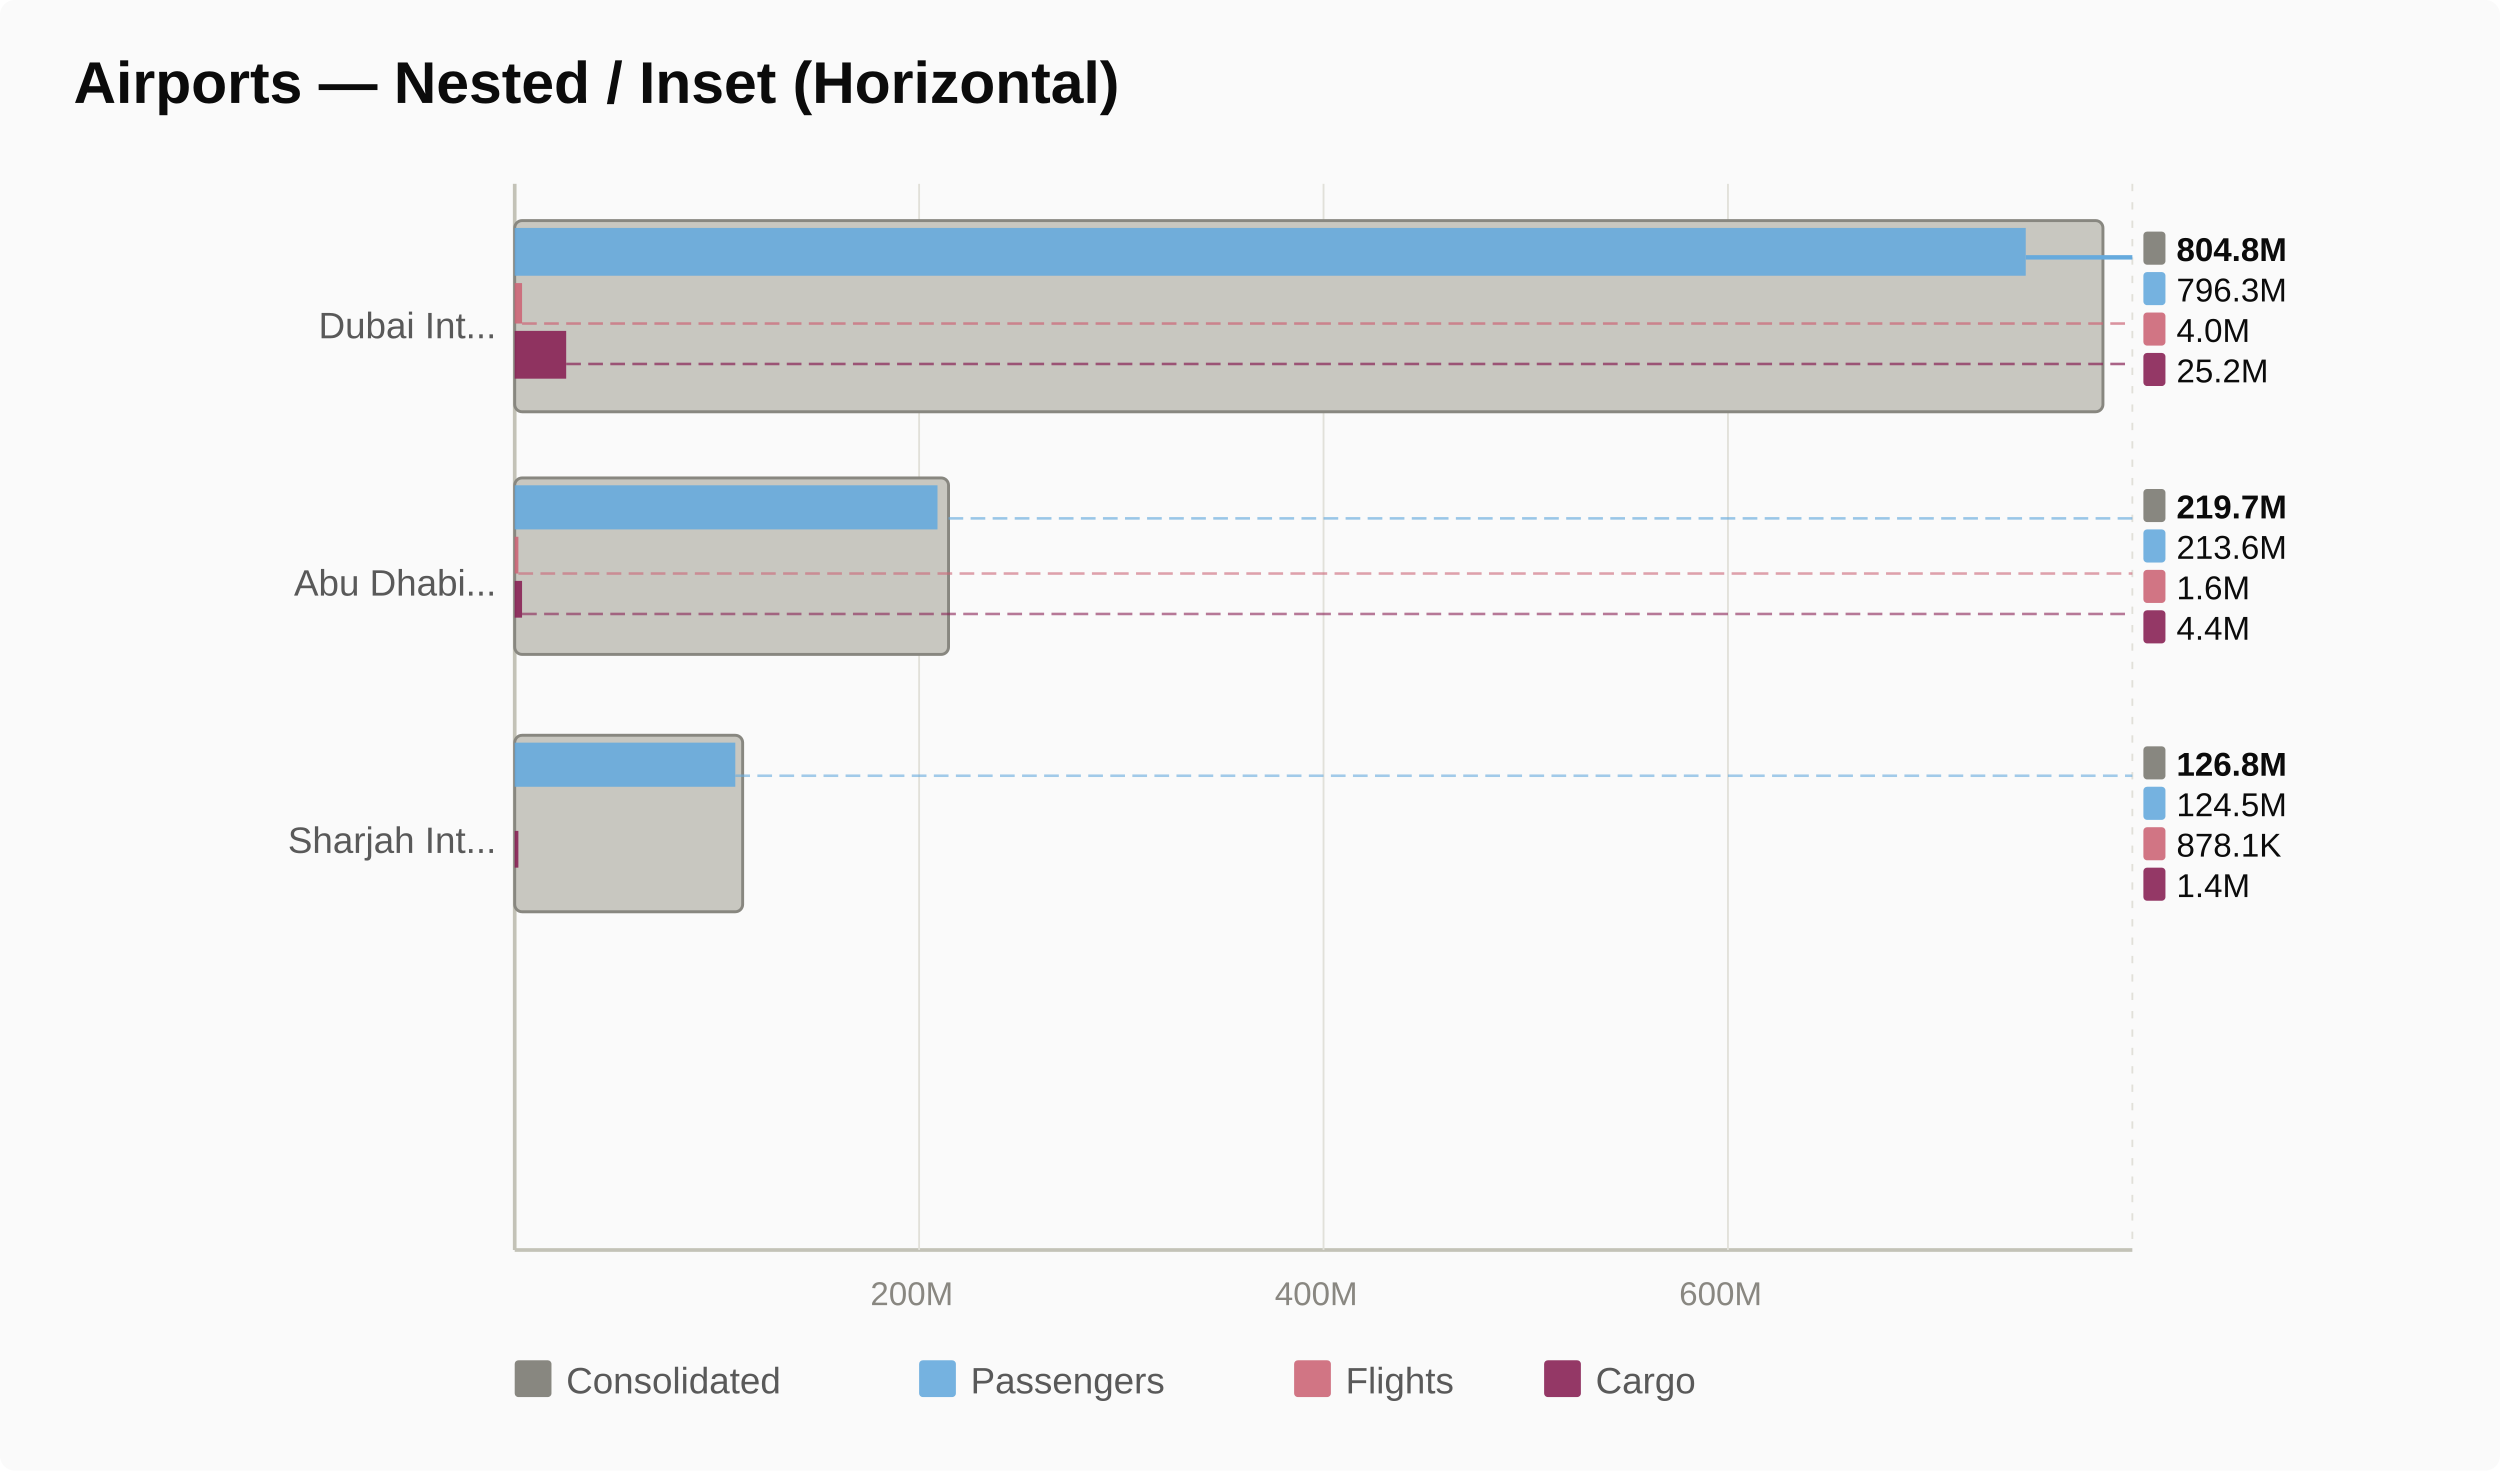
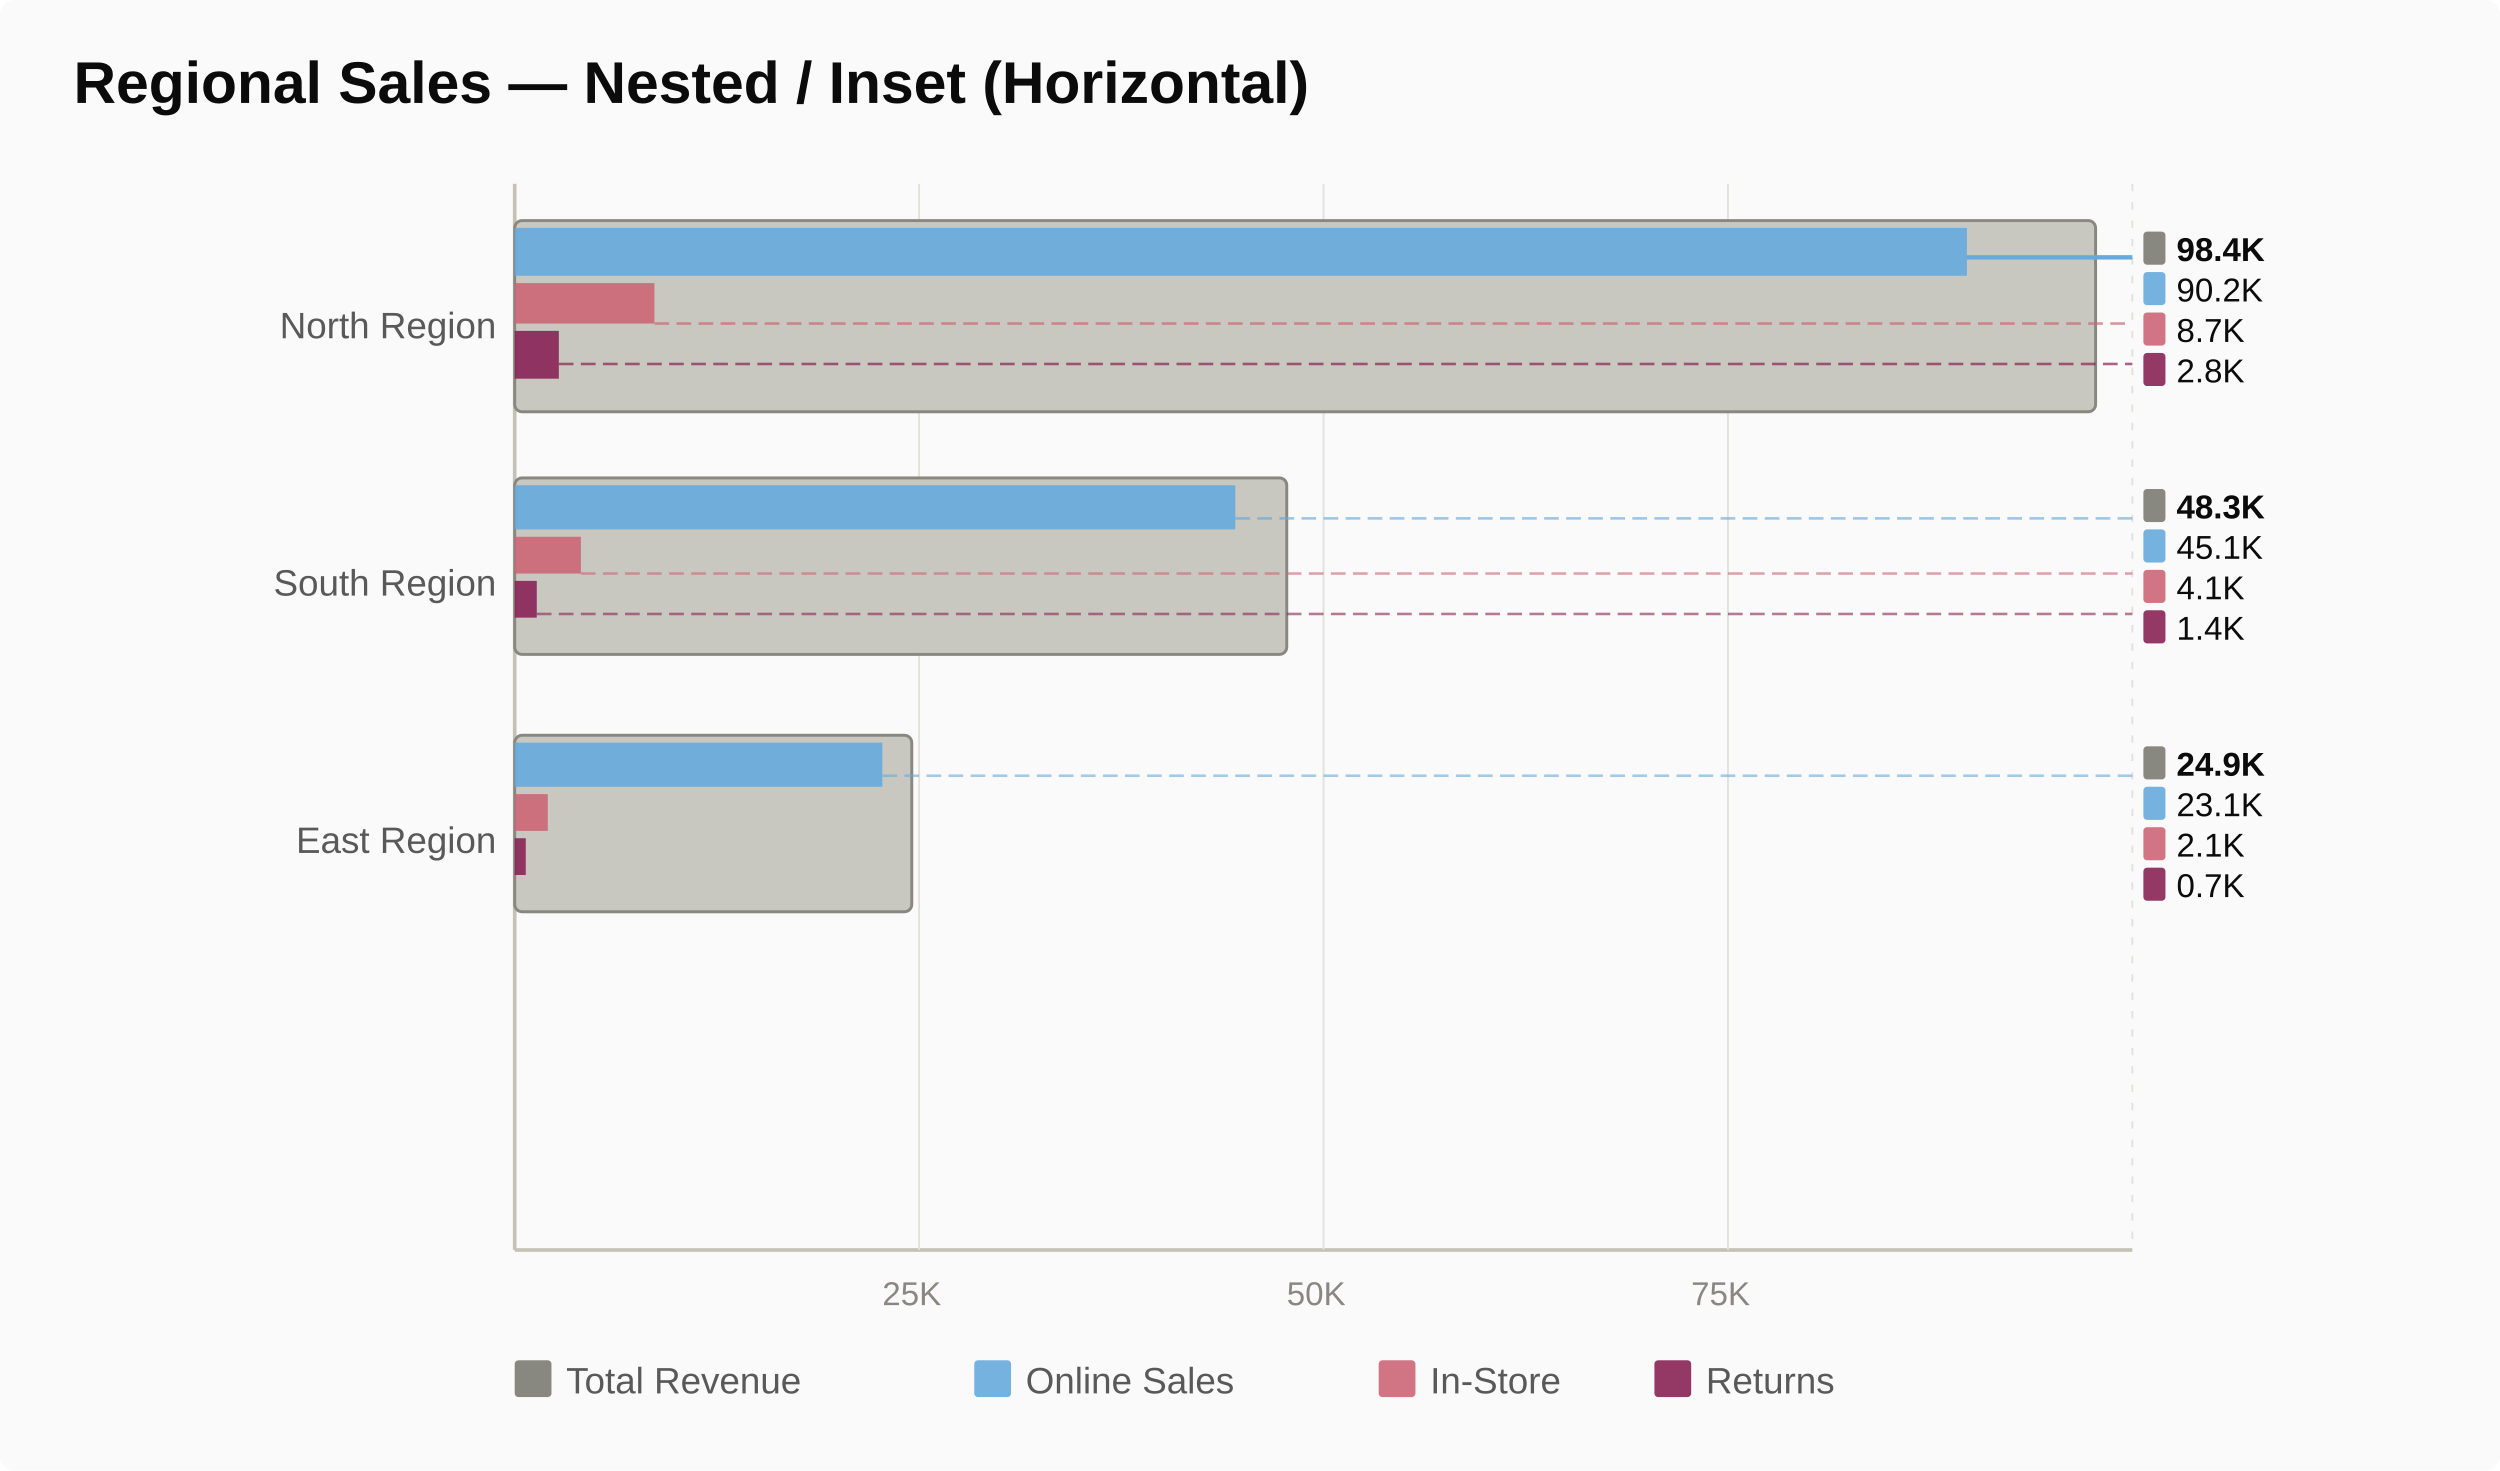
<svg xmlns="http://www.w3.org/2000/svg" viewBox="0 0 680 400" font-family="'Source Sans Pro',Arial,sans-serif">
  <rect width="680" height="400" fill="#fafafa" rx="4" />
-   <text x="20" y="28" font-size="16" font-weight="600" fill="#0b0b0b">Airports — Nested / Inset (Horizontal)</text>
+   <text x="20" y="28" font-size="16" font-weight="600" fill="#0b0b0b">Regional Sales — Nested / Inset (Horizontal)</text>
  <line x1="140" y1="50" x2="140" y2="340" stroke="#c3c2b7" stroke-width="1" />
  <line x1="140" y1="340" x2="580" y2="340" stroke="#c3c2b7" stroke-width="1" />
  <line x1="250" y1="50" x2="250" y2="340" stroke="#e1e0d9" stroke-width="0.5" />
  <line x1="360" y1="50" x2="360" y2="340" stroke="#e1e0d9" stroke-width="0.5" />
  <line x1="470" y1="50" x2="470" y2="340" stroke="#e1e0d9" stroke-width="0.5" />
-   <text x="248" y="355" font-size="9" fill="#898781" text-anchor="middle">200M</text>
-   <text x="358" y="355" font-size="9" fill="#898781" text-anchor="middle">400M</text>
-   <text x="468" y="355" font-size="9" fill="#898781" text-anchor="middle">600M</text>
+   <text x="248" y="355" font-size="9" fill="#898781" text-anchor="middle">25K</text>
+   <text x="358" y="355" font-size="9" fill="#898781" text-anchor="middle">50K</text>
+   <text x="468" y="355" font-size="9" fill="#898781" text-anchor="middle">75K</text>
  <line x1="580" y1="50" x2="580" y2="340" stroke="#e1e0d9" stroke-width="0.5" stroke-dasharray="2,3" />
-   <text x="135" y="92" font-size="10" fill="#595959" text-anchor="end">Dubai Int...</text>
-   <rect x="140" y="60" width="432" height="52" rx="2" fill="#c8c7c0" stroke="#888780" stroke-width="0.8" />
-   <rect x="140" y="62" width="411" height="13" fill="#66aadd" opacity="0.9" />
-   <rect x="140" y="77" width="2" height="11" fill="#cc6677" opacity="0.9" />
-   <rect x="140" y="90" width="14" height="13" fill="#882255" opacity="0.9" />
+   <text x="135" y="92" font-size="10" fill="#595959" text-anchor="end">North Region</text>
+   <rect x="140" y="60" width="430" height="52" rx="2" fill="#c8c7c0" stroke="#888780" stroke-width="0.8" />
+   <rect x="140" y="62" width="395" height="13" fill="#66aadd" opacity="0.9" />
+   <rect x="140" y="77" width="38" height="11" fill="#cc6677" opacity="0.9" />
+   <rect x="140" y="90" width="12" height="13" fill="#882255" opacity="0.9" />
  <rect x="583" y="63" width="6" height="9" rx="1" fill="#888780" />
-   <text x="592" y="71" font-size="9" font-weight="600" fill="#0b0b0b">804.8M</text>
-   <line x1="551" y1="70" x2="580" y2="70" stroke="#66aadd" stroke-width="1.2" />
+   <text x="592" y="71" font-size="9" font-weight="600" fill="#0b0b0b">98.4K</text>
+   <line x1="535" y1="70" x2="580" y2="70" stroke="#66aadd" stroke-width="1.2" />
  <rect x="583" y="74" width="6" height="9" rx="1" fill="#66aadd" opacity="0.9" />
-   <text x="592" y="82" font-size="9" fill="#0b0b0b">796.3M</text>
-   <line x1="142" y1="88" x2="580" y2="88" stroke="#cc6677" stroke-width="0.7" stroke-dasharray="4,2" opacity="0.7" />
+   <text x="592" y="82" font-size="9" fill="#0b0b0b">90.2K</text>
+   <line x1="178" y1="88" x2="580" y2="88" stroke="#cc6677" stroke-width="0.7" stroke-dasharray="4,2" opacity="0.7" />
  <rect x="583" y="85" width="6" height="9" rx="1" fill="#cc6677" opacity="0.9" />
-   <text x="592" y="93" font-size="9" fill="#0b0b0b">4.0M</text>
-   <line x1="154" y1="99" x2="580" y2="99" stroke="#882255" stroke-width="0.7" stroke-dasharray="4,2" opacity="0.7" />
+   <text x="592" y="93" font-size="9" fill="#0b0b0b">8.7K</text>
+   <line x1="152" y1="99" x2="580" y2="99" stroke="#882255" stroke-width="0.7" stroke-dasharray="4,2" opacity="0.7" />
  <rect x="583" y="96" width="6" height="9" rx="1" fill="#882255" opacity="0.9" />
-   <text x="592" y="104" font-size="9" fill="#0b0b0b">25.2M</text>
-   <text x="135" y="162" font-size="10" fill="#595959" text-anchor="end">Abu Dhabi...</text>
-   <rect x="140" y="130" width="118" height="48" rx="2" fill="#c8c7c0" stroke="#888780" stroke-width="0.8" />
-   <rect x="140" y="132" width="115" height="12" fill="#66aadd" opacity="0.9" />
-   <rect x="140" y="146" width="1" height="10" fill="#cc6677" opacity="0.9" />
-   <rect x="140" y="158" width="2" height="10" fill="#882255" opacity="0.9" />
+   <text x="592" y="104" font-size="9" fill="#0b0b0b">2.8K</text>
+   <text x="135" y="162" font-size="10" fill="#595959" text-anchor="end">South Region</text>
+   <rect x="140" y="130" width="210" height="48" rx="2" fill="#c8c7c0" stroke="#888780" stroke-width="0.8" />
+   <rect x="140" y="132" width="196" height="12" fill="#66aadd" opacity="0.9" />
+   <rect x="140" y="146" width="18" height="10" fill="#cc6677" opacity="0.9" />
+   <rect x="140" y="158" width="6" height="10" fill="#882255" opacity="0.9" />
  <rect x="583" y="133" width="6" height="9" rx="1" fill="#888780" />
-   <text x="592" y="141" font-size="9" font-weight="600" fill="#0b0b0b">219.7M</text>
-   <line x1="258" y1="141" x2="580" y2="141" stroke="#66aadd" stroke-width="0.7" stroke-dasharray="4,2" opacity="0.65" />
+   <text x="592" y="141" font-size="9" font-weight="600" fill="#0b0b0b">48.3K</text>
+   <line x1="336" y1="141" x2="580" y2="141" stroke="#66aadd" stroke-width="0.7" stroke-dasharray="4,2" opacity="0.65" />
  <rect x="583" y="144" width="6" height="9" rx="1" fill="#66aadd" opacity="0.9" />
-   <text x="592" y="152" font-size="9" fill="#0b0b0b">213.6M</text>
-   <line x1="141" y1="156" x2="580" y2="156" stroke="#cc6677" stroke-width="0.7" stroke-dasharray="4,2" opacity="0.6" />
+   <text x="592" y="152" font-size="9" fill="#0b0b0b">45.1K</text>
+   <line x1="158" y1="156" x2="580" y2="156" stroke="#cc6677" stroke-width="0.7" stroke-dasharray="4,2" opacity="0.6" />
  <rect x="583" y="155" width="6" height="9" rx="1" fill="#cc6677" opacity="0.9" />
-   <text x="592" y="163" font-size="9" fill="#0b0b0b">1.6M</text>
-   <line x1="142" y1="167" x2="580" y2="167" stroke="#882255" stroke-width="0.7" stroke-dasharray="4,2" opacity="0.6" />
+   <text x="592" y="163" font-size="9" fill="#0b0b0b">4.1K</text>
+   <line x1="146" y1="167" x2="580" y2="167" stroke="#882255" stroke-width="0.7" stroke-dasharray="4,2" opacity="0.6" />
  <rect x="583" y="166" width="6" height="9" rx="1" fill="#882255" opacity="0.9" />
-   <text x="592" y="174" font-size="9" fill="#0b0b0b">4.4M</text>
-   <text x="135" y="232" font-size="10" fill="#595959" text-anchor="end">Sharjah Int...</text>
-   <rect x="140" y="200" width="62" height="48" rx="2" fill="#c8c7c0" stroke="#888780" stroke-width="0.8" />
-   <rect x="140" y="202" width="60" height="12" fill="#66aadd" opacity="0.9" />
-   <rect x="140" y="226" width="1" height="10" fill="#882255" opacity="0.9" />
+   <text x="592" y="174" font-size="9" fill="#0b0b0b">1.4K</text>
+   <text x="135" y="232" font-size="10" fill="#595959" text-anchor="end">East Region</text>
+   <rect x="140" y="200" width="108" height="48" rx="2" fill="#c8c7c0" stroke="#888780" stroke-width="0.8" />
+   <rect x="140" y="202" width="100" height="12" fill="#66aadd" opacity="0.9" />
+   <rect x="140" y="216" width="9" height="10" fill="#cc6677" opacity="0.9" />
+   <rect x="140" y="228" width="3" height="10" fill="#882255" opacity="0.9" />
  <rect x="583" y="203" width="6" height="9" rx="1" fill="#888780" />
-   <text x="592" y="211" font-size="9" font-weight="600" fill="#0b0b0b">126.8M</text>
-   <line x1="200" y1="211" x2="580" y2="211" stroke="#66aadd" stroke-width="0.7" stroke-dasharray="4,2" opacity="0.6" />
+   <text x="592" y="211" font-size="9" font-weight="600" fill="#0b0b0b">24.9K</text>
+   <line x1="240" y1="211" x2="580" y2="211" stroke="#66aadd" stroke-width="0.7" stroke-dasharray="4,2" opacity="0.6" />
  <rect x="583" y="214" width="6" height="9" rx="1" fill="#66aadd" opacity="0.9" />
-   <text x="592" y="222" font-size="9" fill="#0b0b0b">124.5M</text>
+   <text x="592" y="222" font-size="9" fill="#0b0b0b">23.1K</text>
  <rect x="583" y="225" width="6" height="9" rx="1" fill="#cc6677" opacity="0.9" />
-   <text x="592" y="233" font-size="9" fill="#0b0b0b">878.1K</text>
+   <text x="592" y="233" font-size="9" fill="#0b0b0b">2.1K</text>
  <rect x="583" y="236" width="6" height="9" rx="1" fill="#882255" opacity="0.9" />
-   <text x="592" y="244" font-size="9" fill="#0b0b0b">1.4M</text>
+   <text x="592" y="244" font-size="9" fill="#0b0b0b">0.7K</text>
  <rect x="140" y="370" width="10" height="10" rx="1" fill="#888780" />
-   <text x="154" y="379" font-size="10" fill="#595959">Consolidated</text>
-   <rect x="250" y="370" width="10" height="10" rx="1" fill="#66aadd" opacity="0.9" />
-   <text x="264" y="379" font-size="10" fill="#595959">Passengers</text>
-   <rect x="352" y="370" width="10" height="10" rx="1" fill="#cc6677" opacity="0.9" />
-   <text x="366" y="379" font-size="10" fill="#595959">Flights</text>
-   <rect x="420" y="370" width="10" height="10" rx="1" fill="#882255" opacity="0.9" />
-   <text x="434" y="379" font-size="10" fill="#595959">Cargo</text>
+   <text x="154" y="379" font-size="10" fill="#595959">Total Revenue</text>
+   <rect x="265" y="370" width="10" height="10" rx="1" fill="#66aadd" opacity="0.9" />
+   <text x="279" y="379" font-size="10" fill="#595959">Online Sales</text>
+   <rect x="375" y="370" width="10" height="10" rx="1" fill="#cc6677" opacity="0.9" />
+   <text x="389" y="379" font-size="10" fill="#595959">In-Store</text>
+   <rect x="450" y="370" width="10" height="10" rx="1" fill="#882255" opacity="0.9" />
+   <text x="464" y="379" font-size="10" fill="#595959">Returns</text>
</svg>
